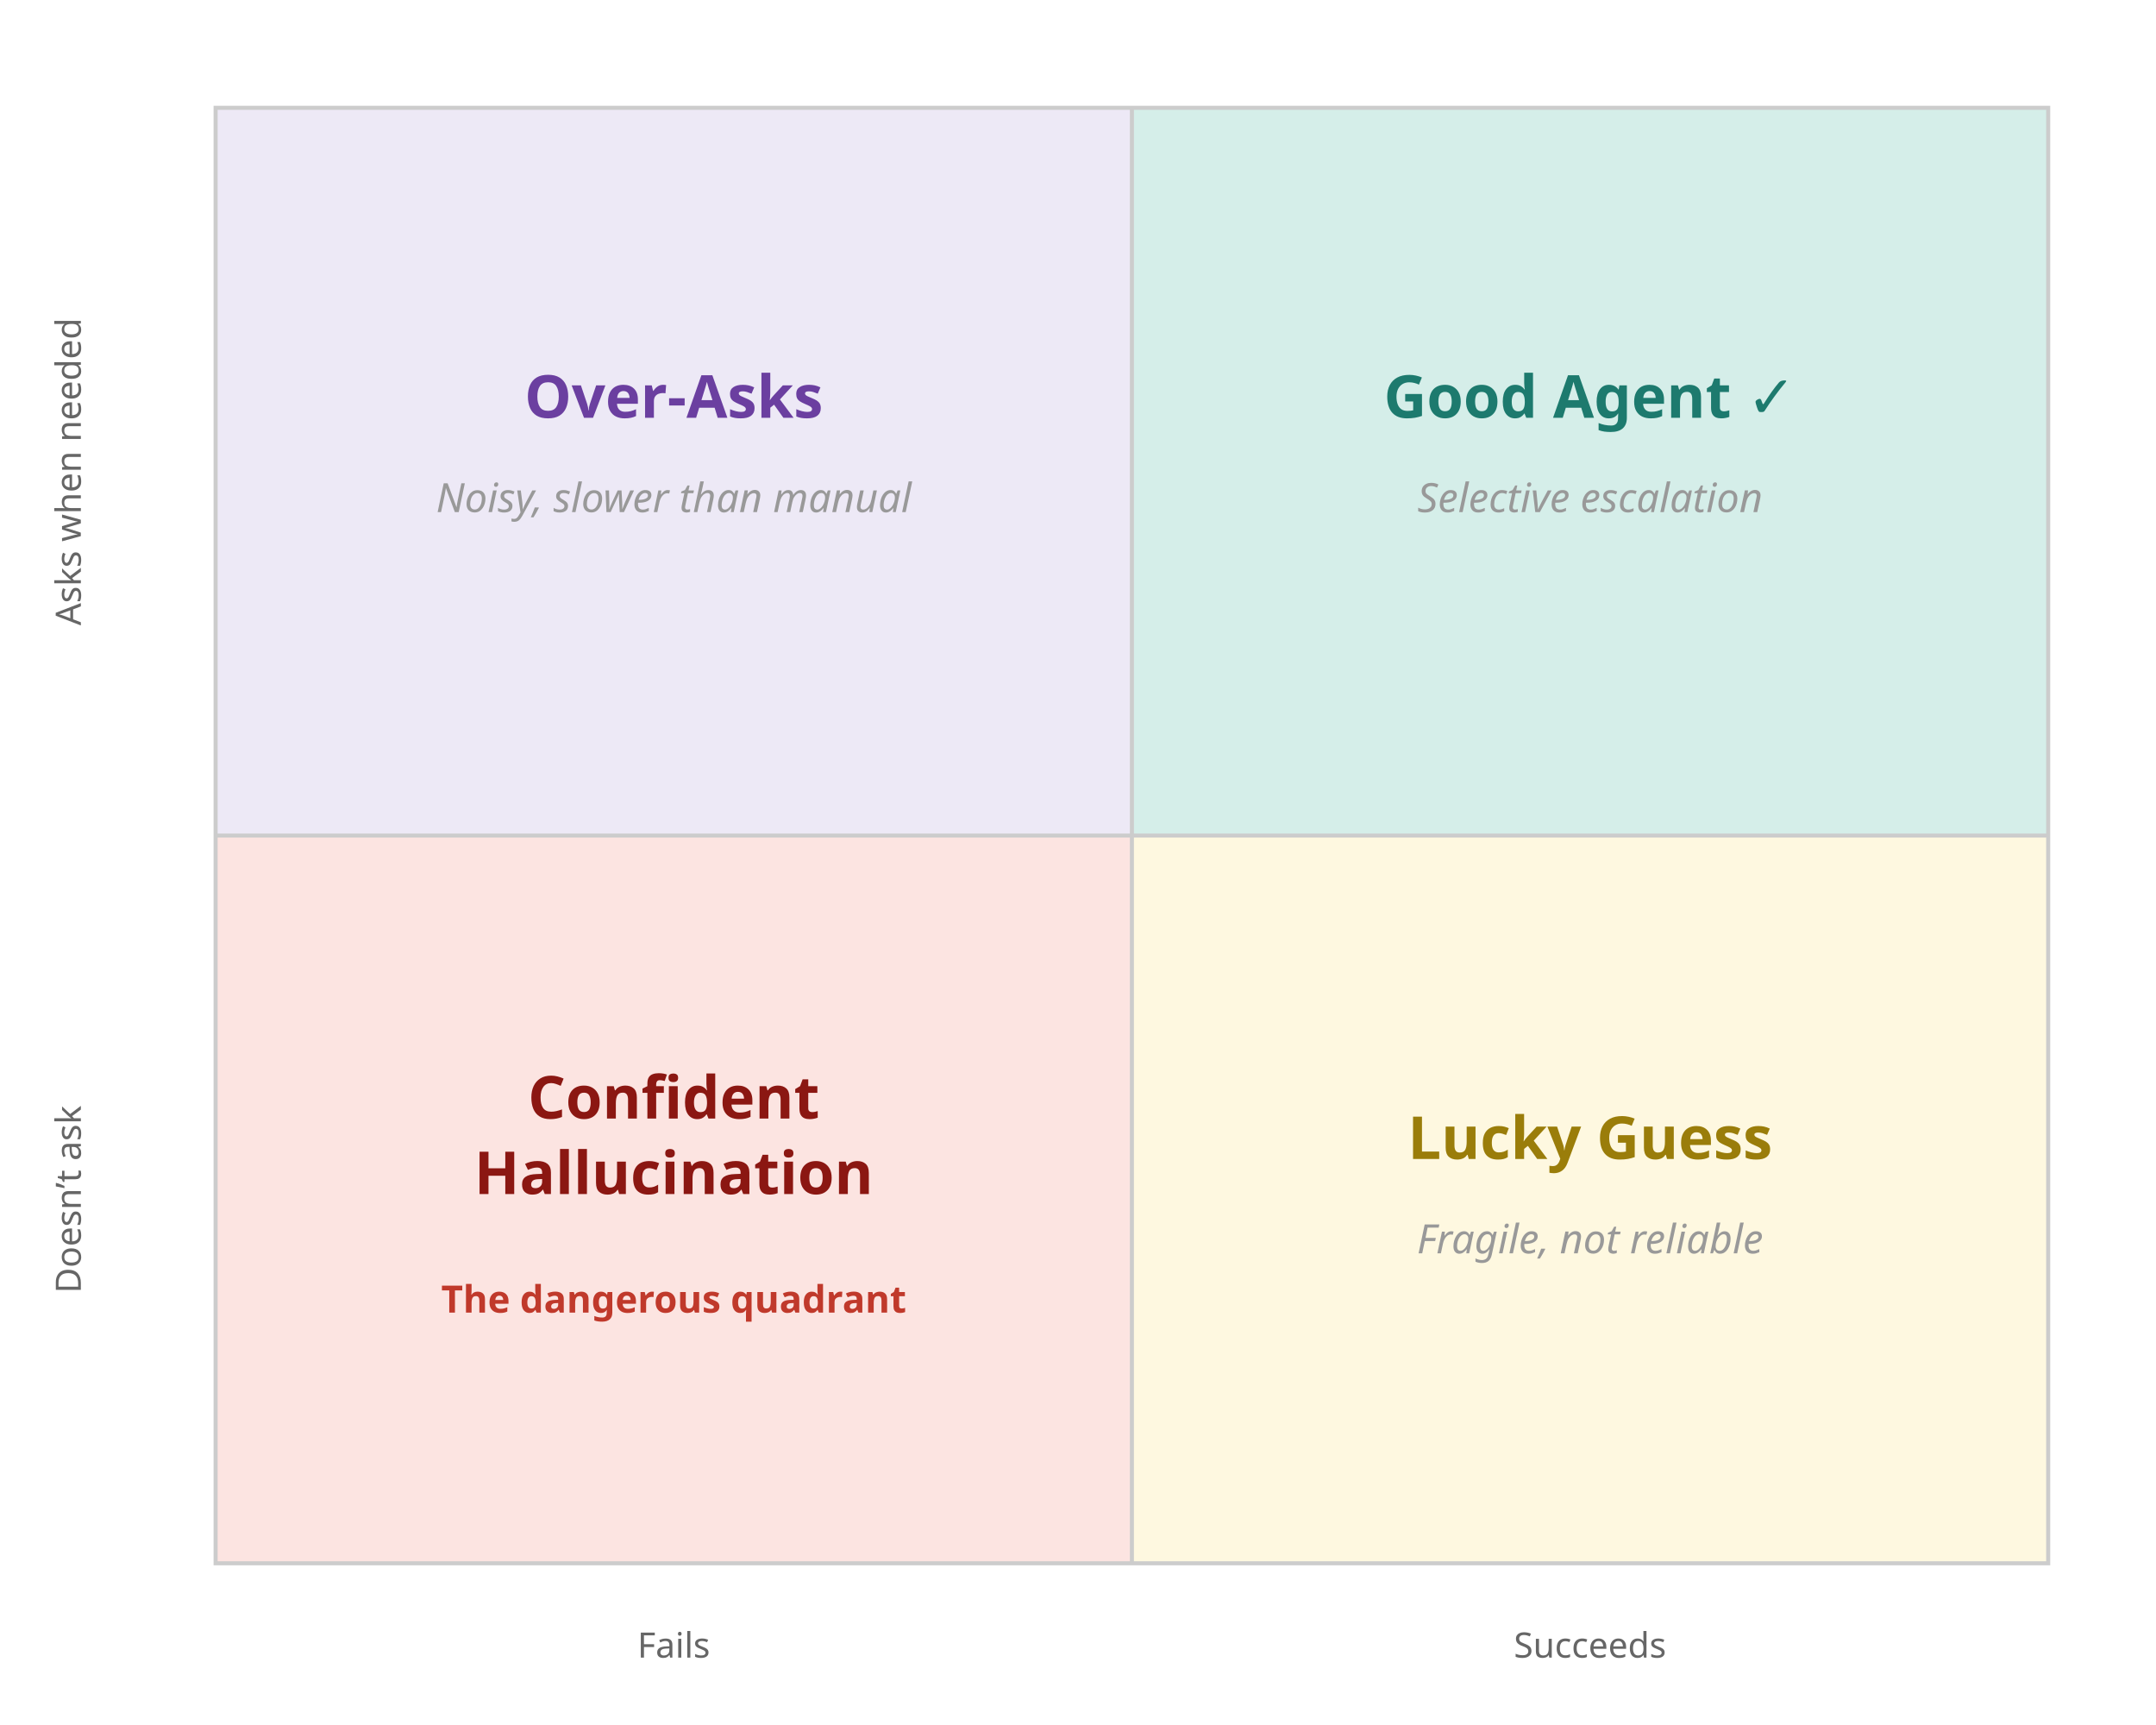
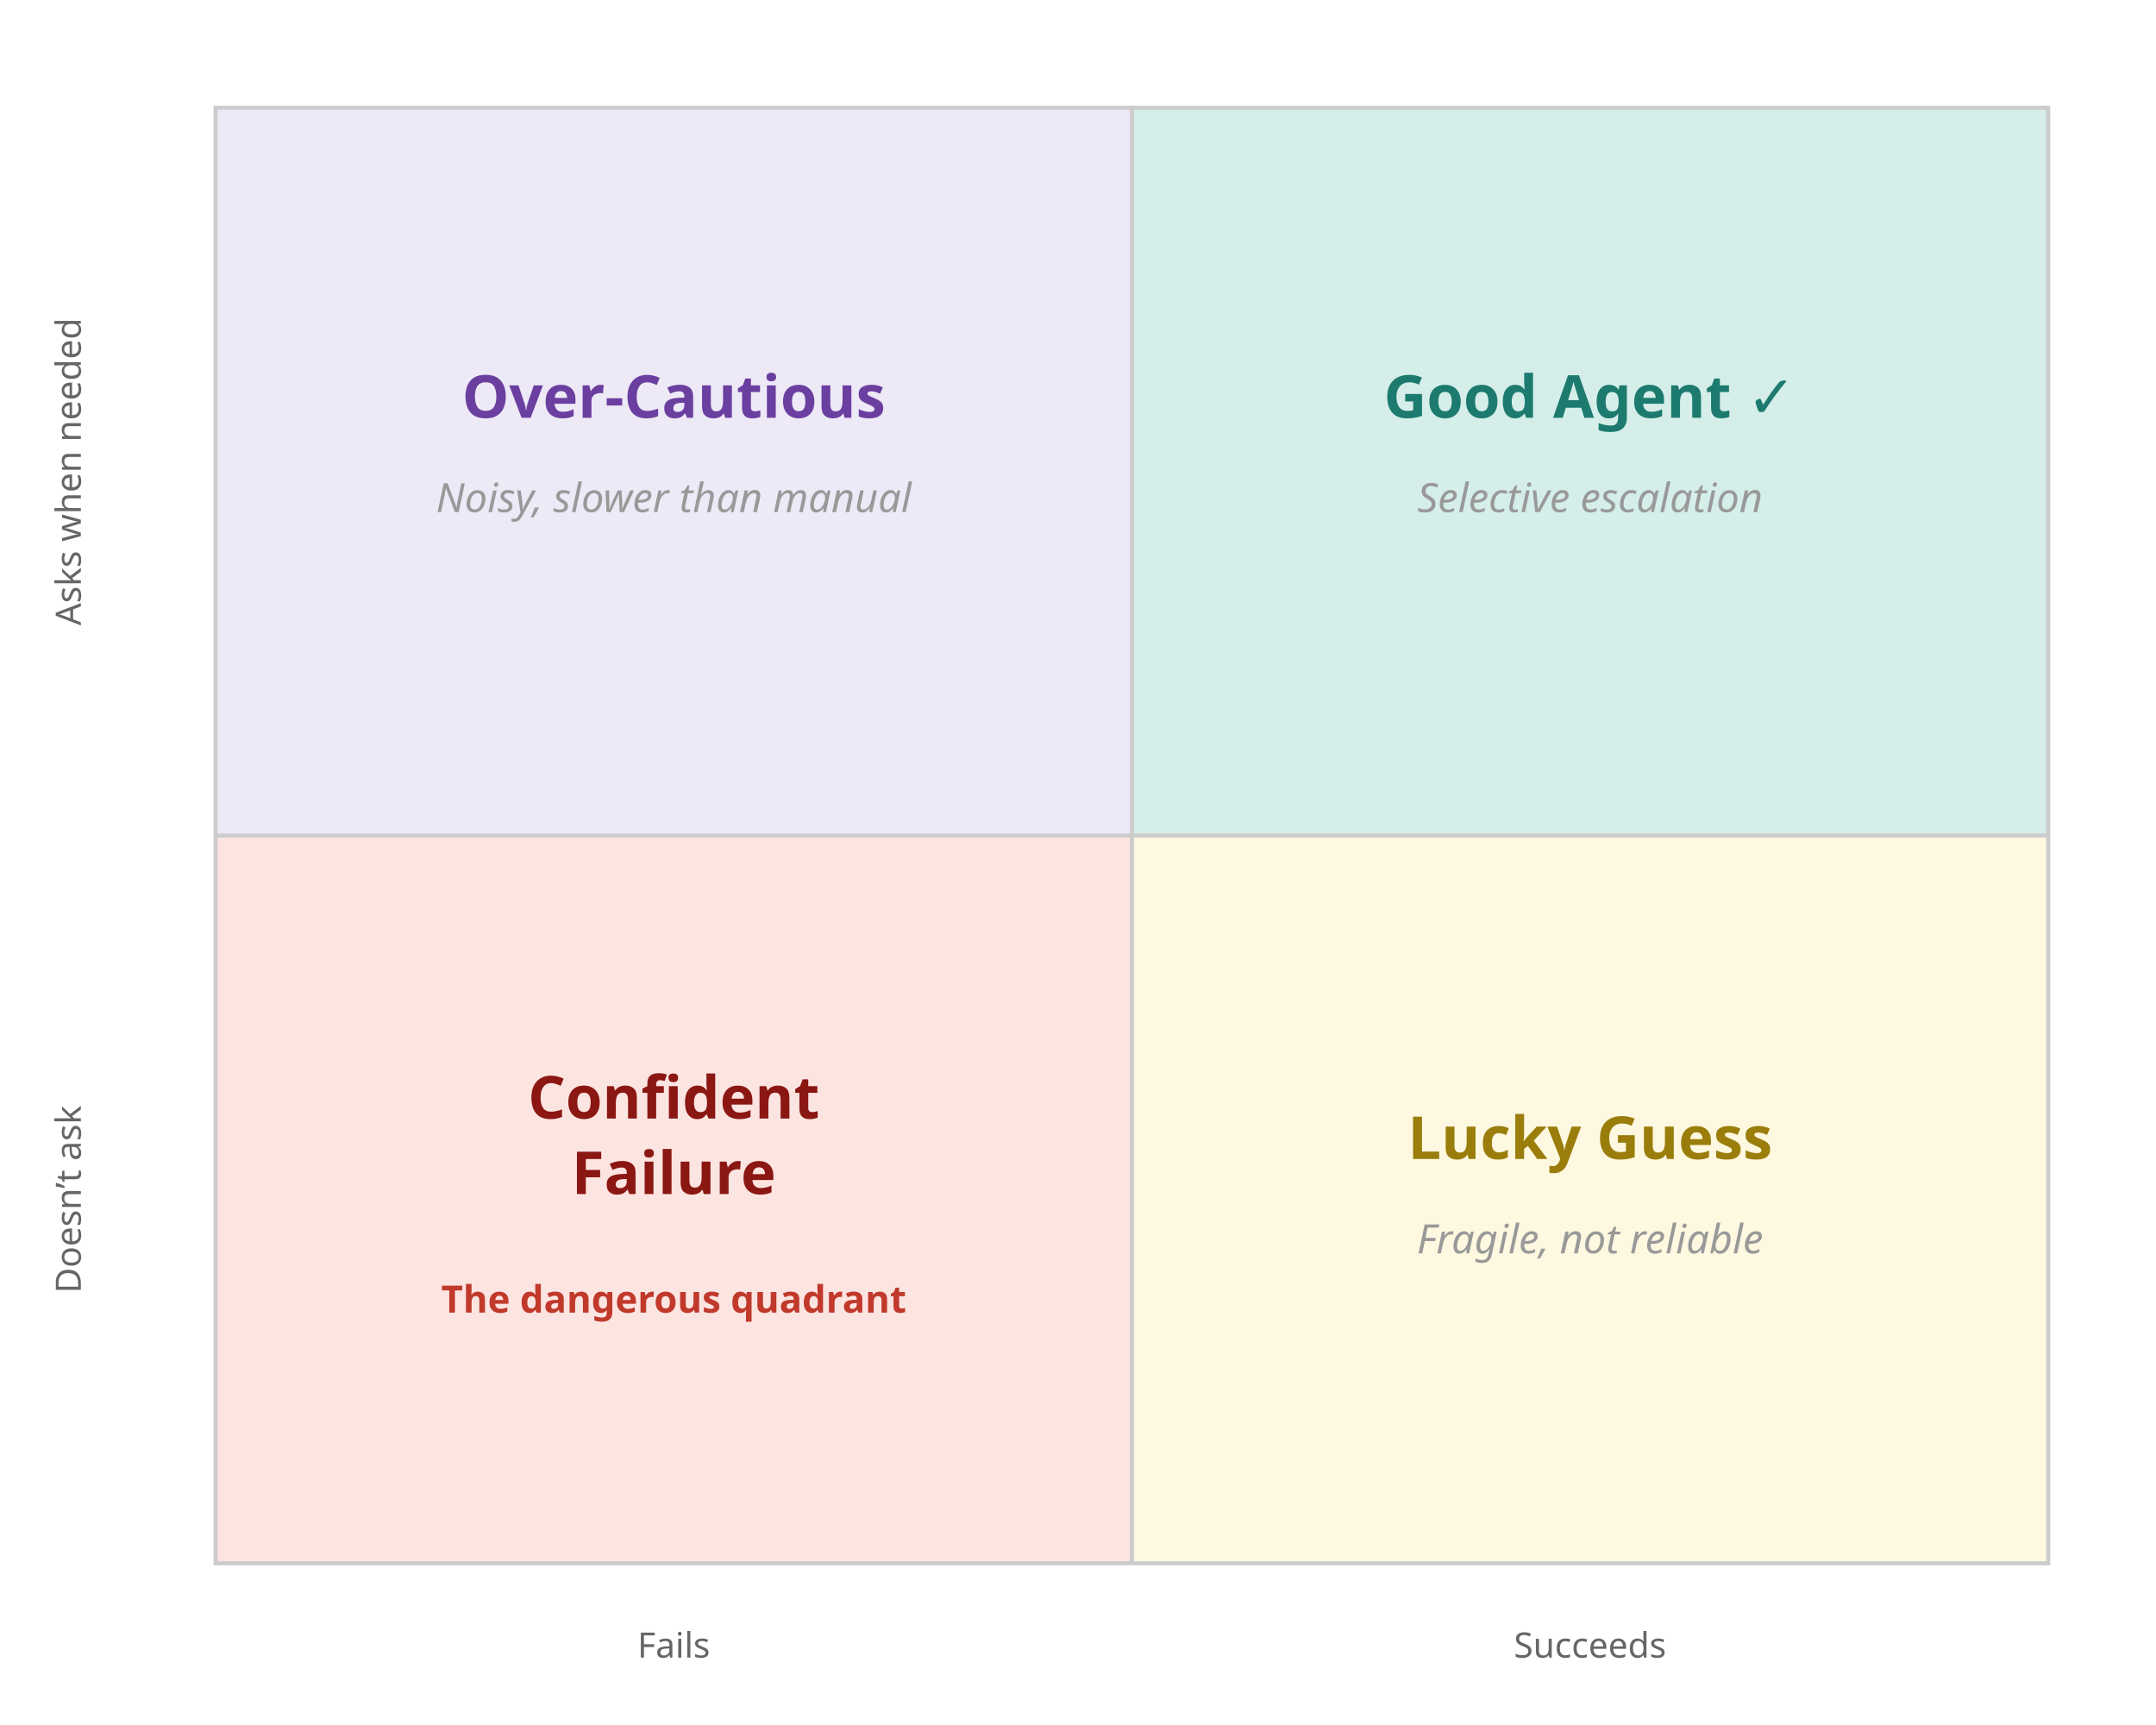
<svg xmlns="http://www.w3.org/2000/svg" width="800" height="640" viewBox="0 0 800 640" font-family="sans-serif">
  <rect width="800" height="640" fill="white" />
  <rect x="80" y="40" width="340" height="270" fill="#ede9f6" />
  <rect x="420" y="40" width="340" height="270" fill="#d5eee9" />
  <rect x="80" y="310" width="340" height="270" fill="#fce4e1" />
  <rect x="420" y="310" width="340" height="270" fill="#fef8e0" />
  <rect x="80" y="40" width="680" height="540" fill="none" stroke="#cccccc" stroke-width="1.5" />
  <line x1="420" y1="40" x2="420" y2="580" stroke="#cccccc" stroke-width="1.5" />
  <line x1="80" y1="310" x2="760" y2="310" stroke="#cccccc" stroke-width="1.5" />
-   <text x="250" y="155" text-anchor="middle" font-size="22" font-weight="bold" fill="#6b3fa0">Over-Asks</text>
+   <text x="250" y="155" text-anchor="middle" font-size="22" font-weight="bold" fill="#6b3fa0">Over-Cautious</text>
  <text x="250" y="190" text-anchor="middle" font-size="15" font-style="italic" fill="#999999">Noisy, slower than manual</text>
  <text x="590" y="155" text-anchor="middle" font-size="22" font-weight="bold" fill="#1d7a6e">Good Agent ✓</text>
  <text x="590" y="190" text-anchor="middle" font-size="15" font-style="italic" fill="#999999">Selective escalation</text>
  <text x="250" y="415" text-anchor="middle" font-size="22" font-weight="bold" fill="#8b1712">Confident</text>
-   <text x="250" y="443" text-anchor="middle" font-size="22" font-weight="bold" fill="#8b1712">Hallucination</text>
+   <text x="250" y="443" text-anchor="middle" font-size="22" font-weight="bold" fill="#8b1712">Failure</text>
  <text x="250" y="487" text-anchor="middle" font-size="14" font-weight="bold" fill="#c0392b">The dangerous quadrant</text>
  <text x="590" y="430" text-anchor="middle" font-size="22" font-weight="bold" fill="#9a7d0a">Lucky Guess</text>
  <text x="590" y="465" text-anchor="middle" font-size="15" font-style="italic" fill="#999999">Fragile, not reliable</text>
  <text x="30" y="175" text-anchor="middle" font-size="13" fill="#666666" transform="rotate(-90,30,175)">Asks when needed</text>
  <text x="30" y="445" text-anchor="middle" font-size="13" fill="#666666" transform="rotate(-90,30,445)">Doesn’t ask</text>
  <text x="250" y="615" text-anchor="middle" font-size="13" fill="#666666">Fails</text>
  <text x="590" y="615" text-anchor="middle" font-size="13" fill="#666666">Succeeds</text>
</svg>
